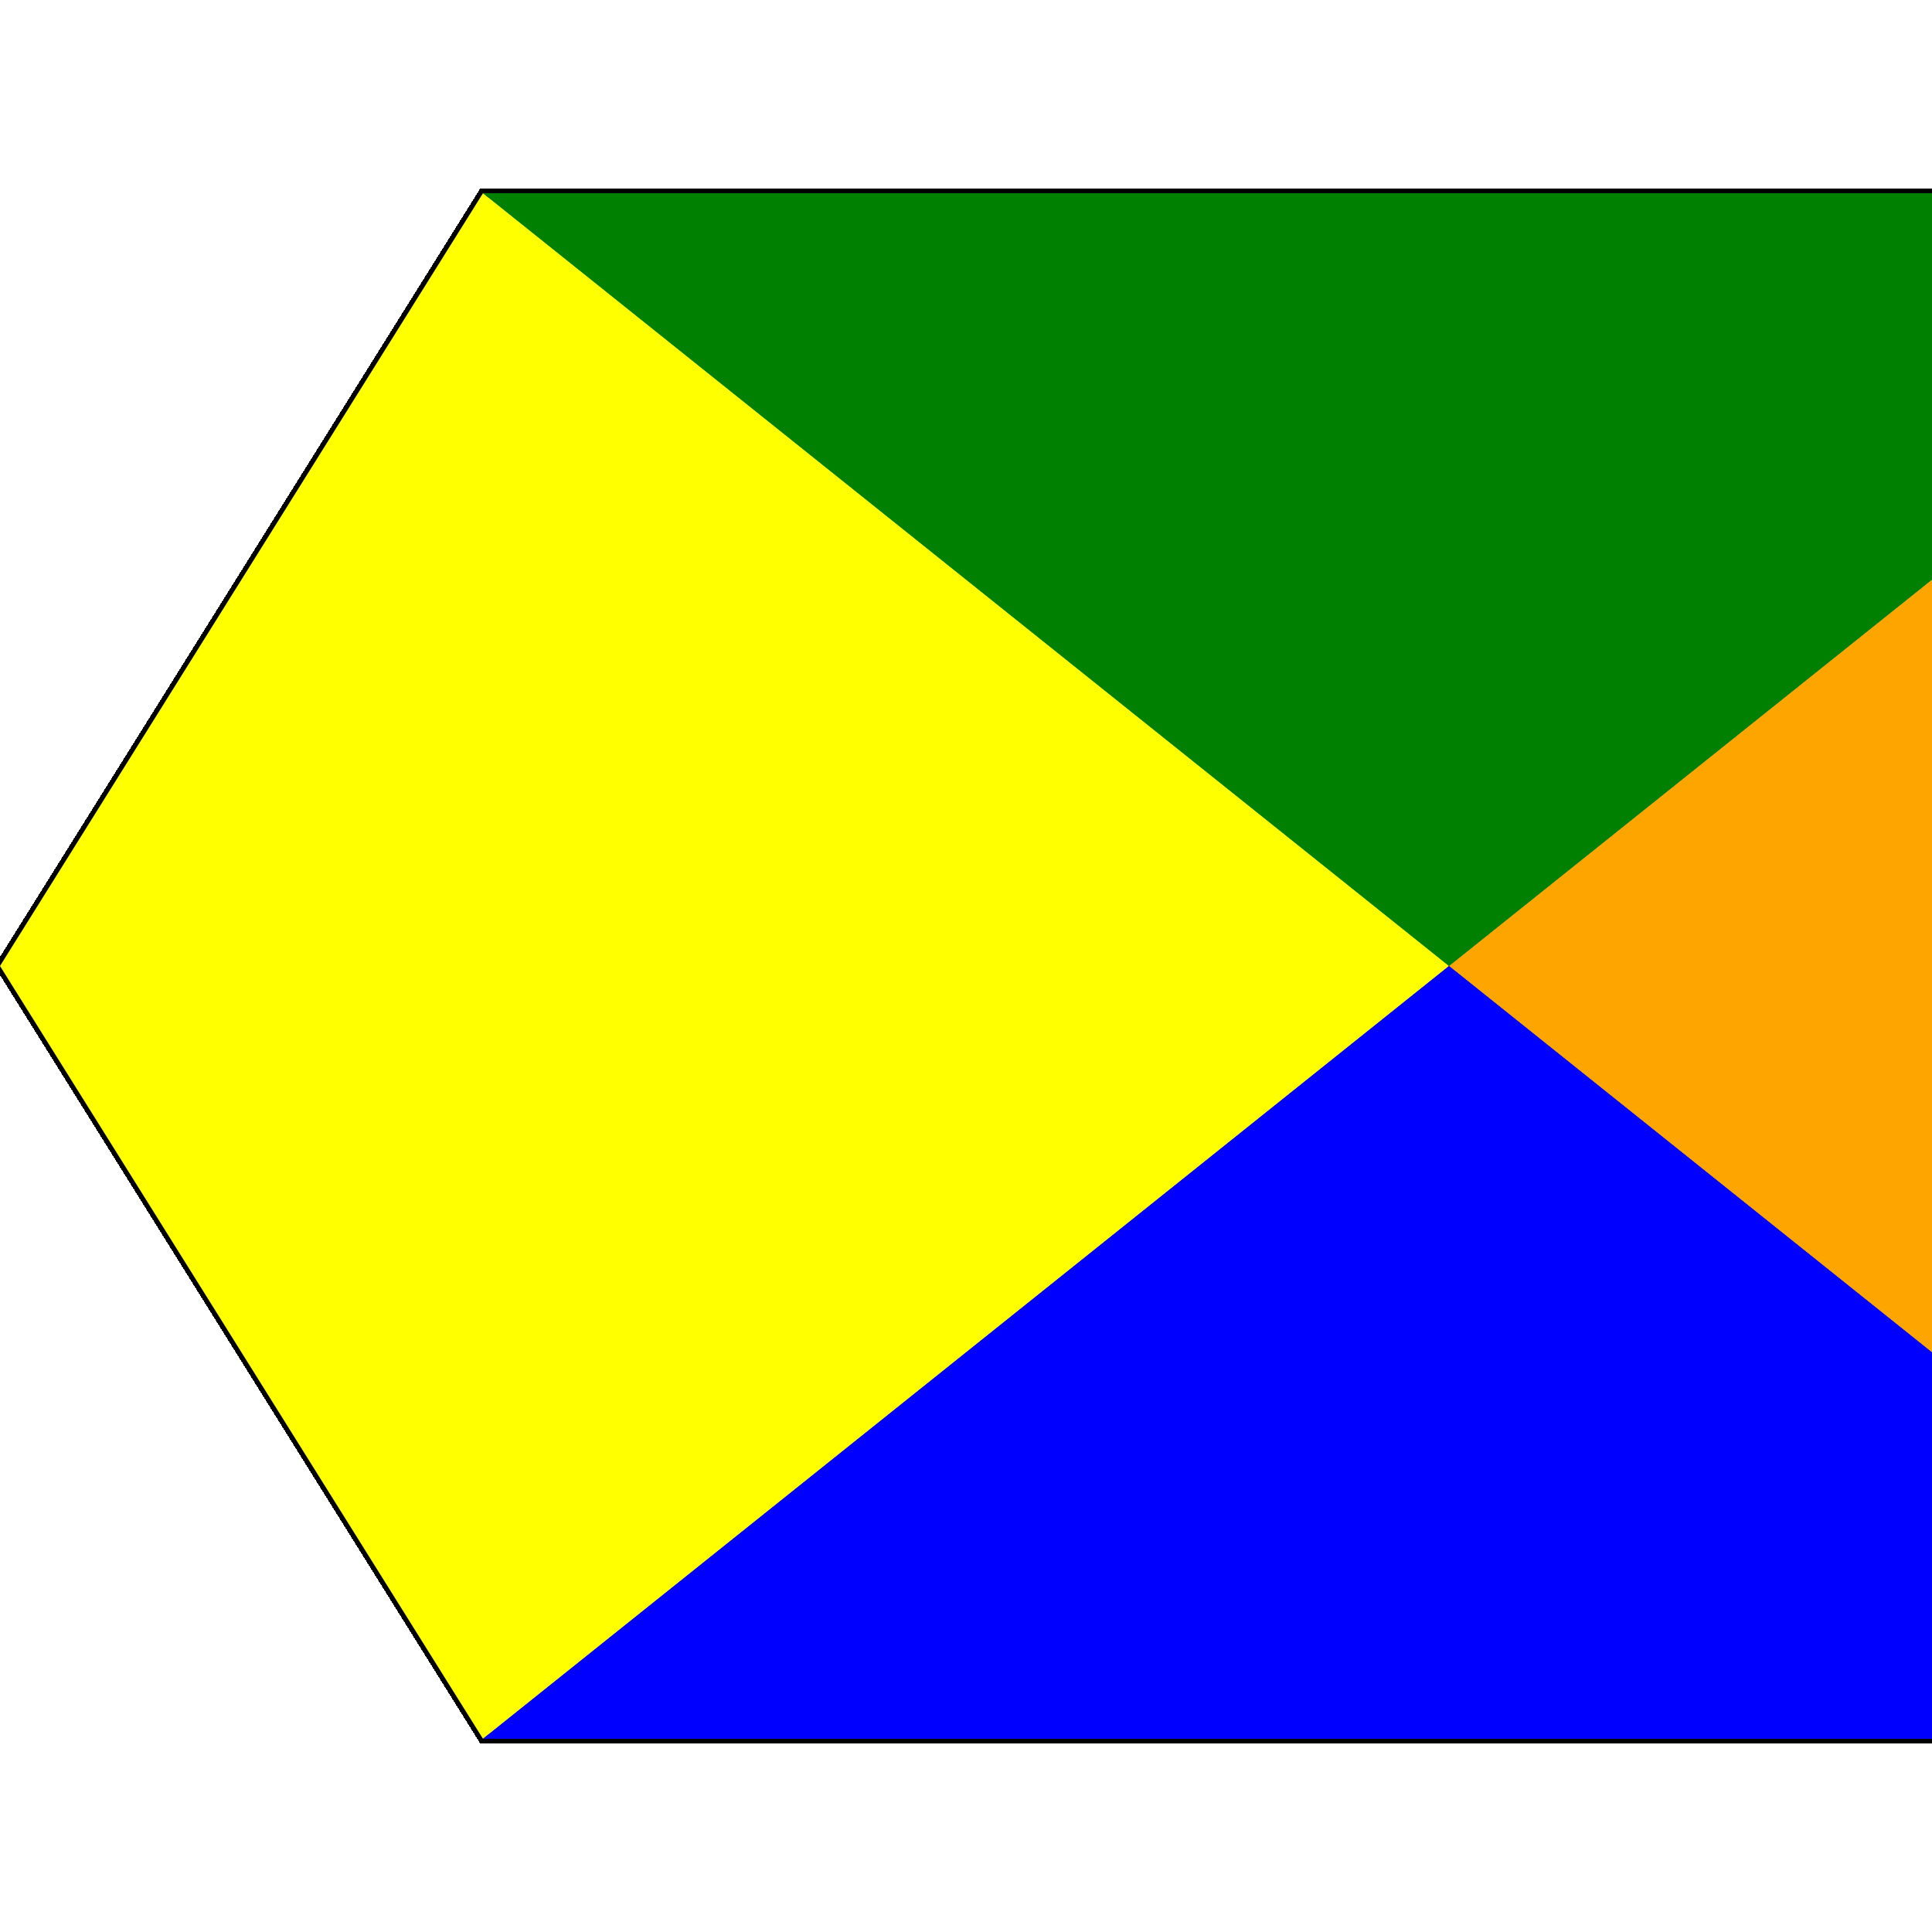
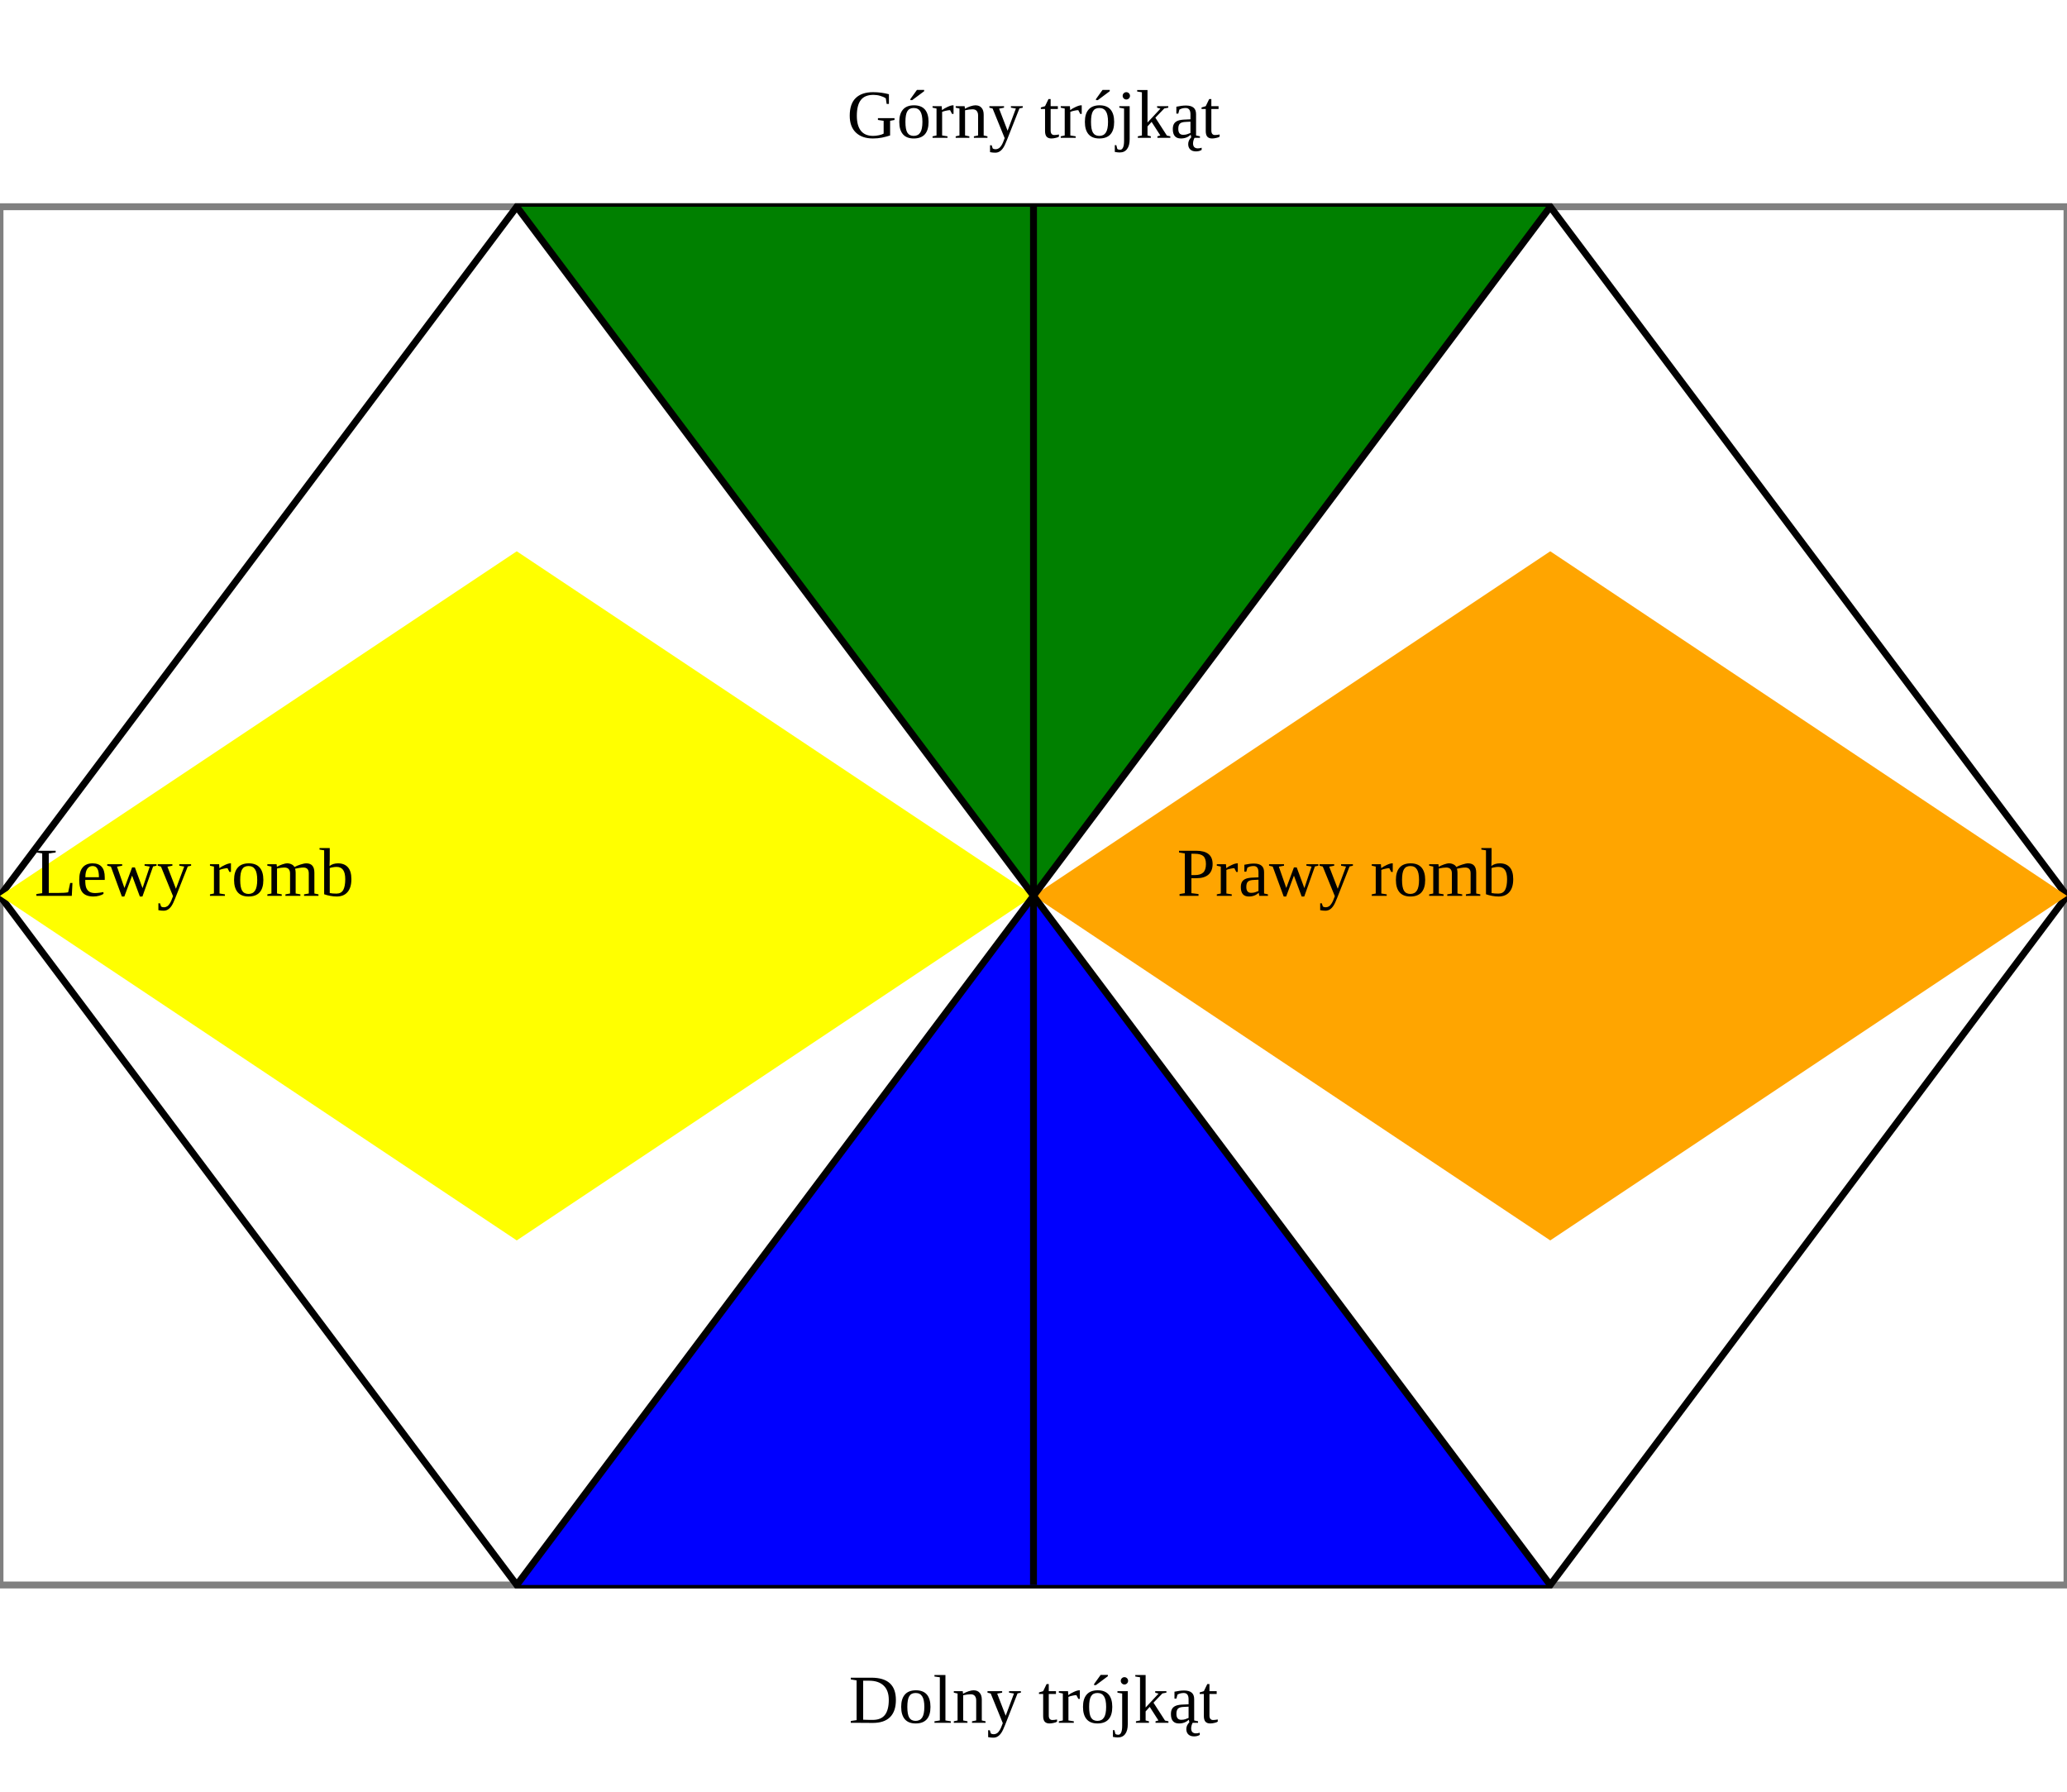
- <svg xmlns="http://www.w3.org/2000/svg" width="200px" height="200px" viewBox="0 0 200 200">
-   <defs>
-     <filter id="sharpEdges" color-interpolation-filters="sRGB">
-       <feComponentTransfer>
-         <feFuncA type="discrete" tableValues="0 1" />
-       </feComponentTransfer>
-     </filter>
-   </defs>
-   <g filter="url(#sharpEdges)">
-     <polygon points="0,100 50,20 250,20 300,100 250,180 50,180" stroke="black" fill="none" />
-     <polygon points="50,20 150,100 50,180 0,100" fill="yellow" />
-     <polygon points="150,100 250,20 300,100 250,180" fill="orange" />
-     <polygon points="50,20 250,20 150,100" fill="green" />
-     <polygon points="50,180 250,180 150,100" fill="blue" />
-   </g>
+ <svg xmlns="http://www.w3.org/2000/svg" width="300px" height="260px" viewBox="0 0 300 260">
+   <rect x="0" y="30" width="300" height="200" fill="none" stroke="grey" />
+   <polygon points="0,130 75,30 225,30 300,130 225,230 75,230" fill="none" stroke="black" />
+   <polygon points="0,130 75,80 150,130 75,180" fill="yellow" />
+   <text x="5" y="130" font-size="10" fill="black">Lewy romb</text>
+   <polygon points="150,130 225,80 300,130 225,180" fill="orange" />
+   <text x="220" y="130" font-size="10" fill="black" text-anchor="end">Prawy romb</text>
+   <polygon points="75,30 225,30 150,130" fill="green" />
+   <text x="150" y="20" font-size="10" fill="black" text-anchor="middle">Górny trójkąt</text>
+   <polygon points="75,230 225,230 150,130" fill="blue" />
+   <text x="150" y="250" font-size="10" fill="black" text-anchor="middle">Dolny trójkąt</text>
+   <line x1="150" y1="30" x2="150" y2="230" stroke="black" />
+   <line x1="75" y1="30" x2="225" y2="230" stroke="black" />
+   <line x1="225" y1="30" x2="75" y2="230" stroke="black" />
</svg>
